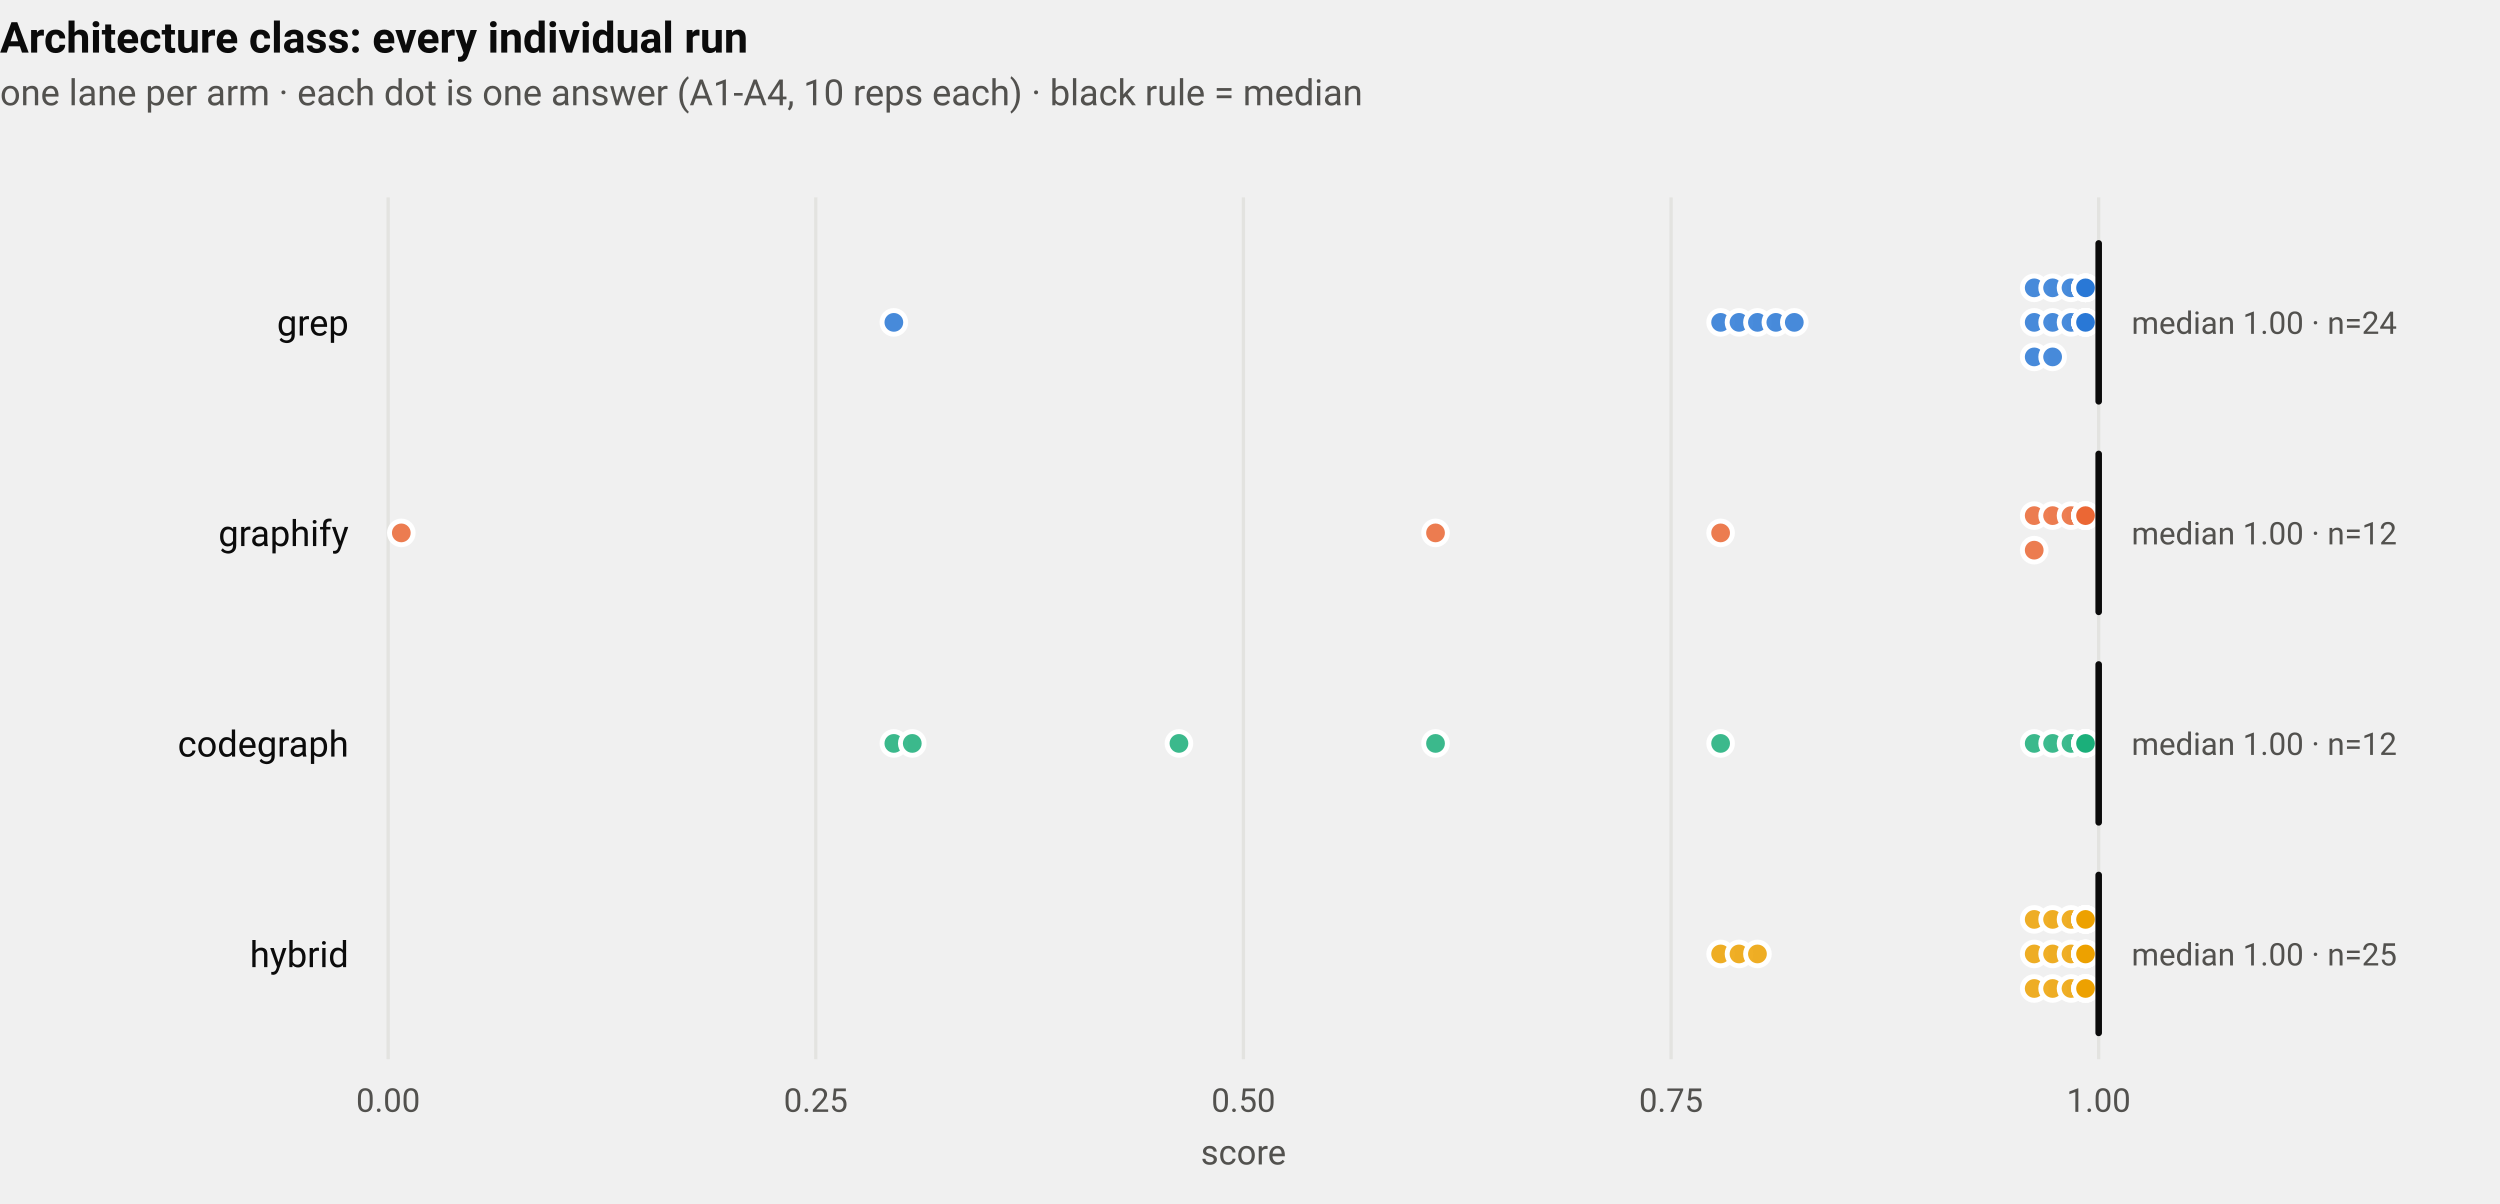
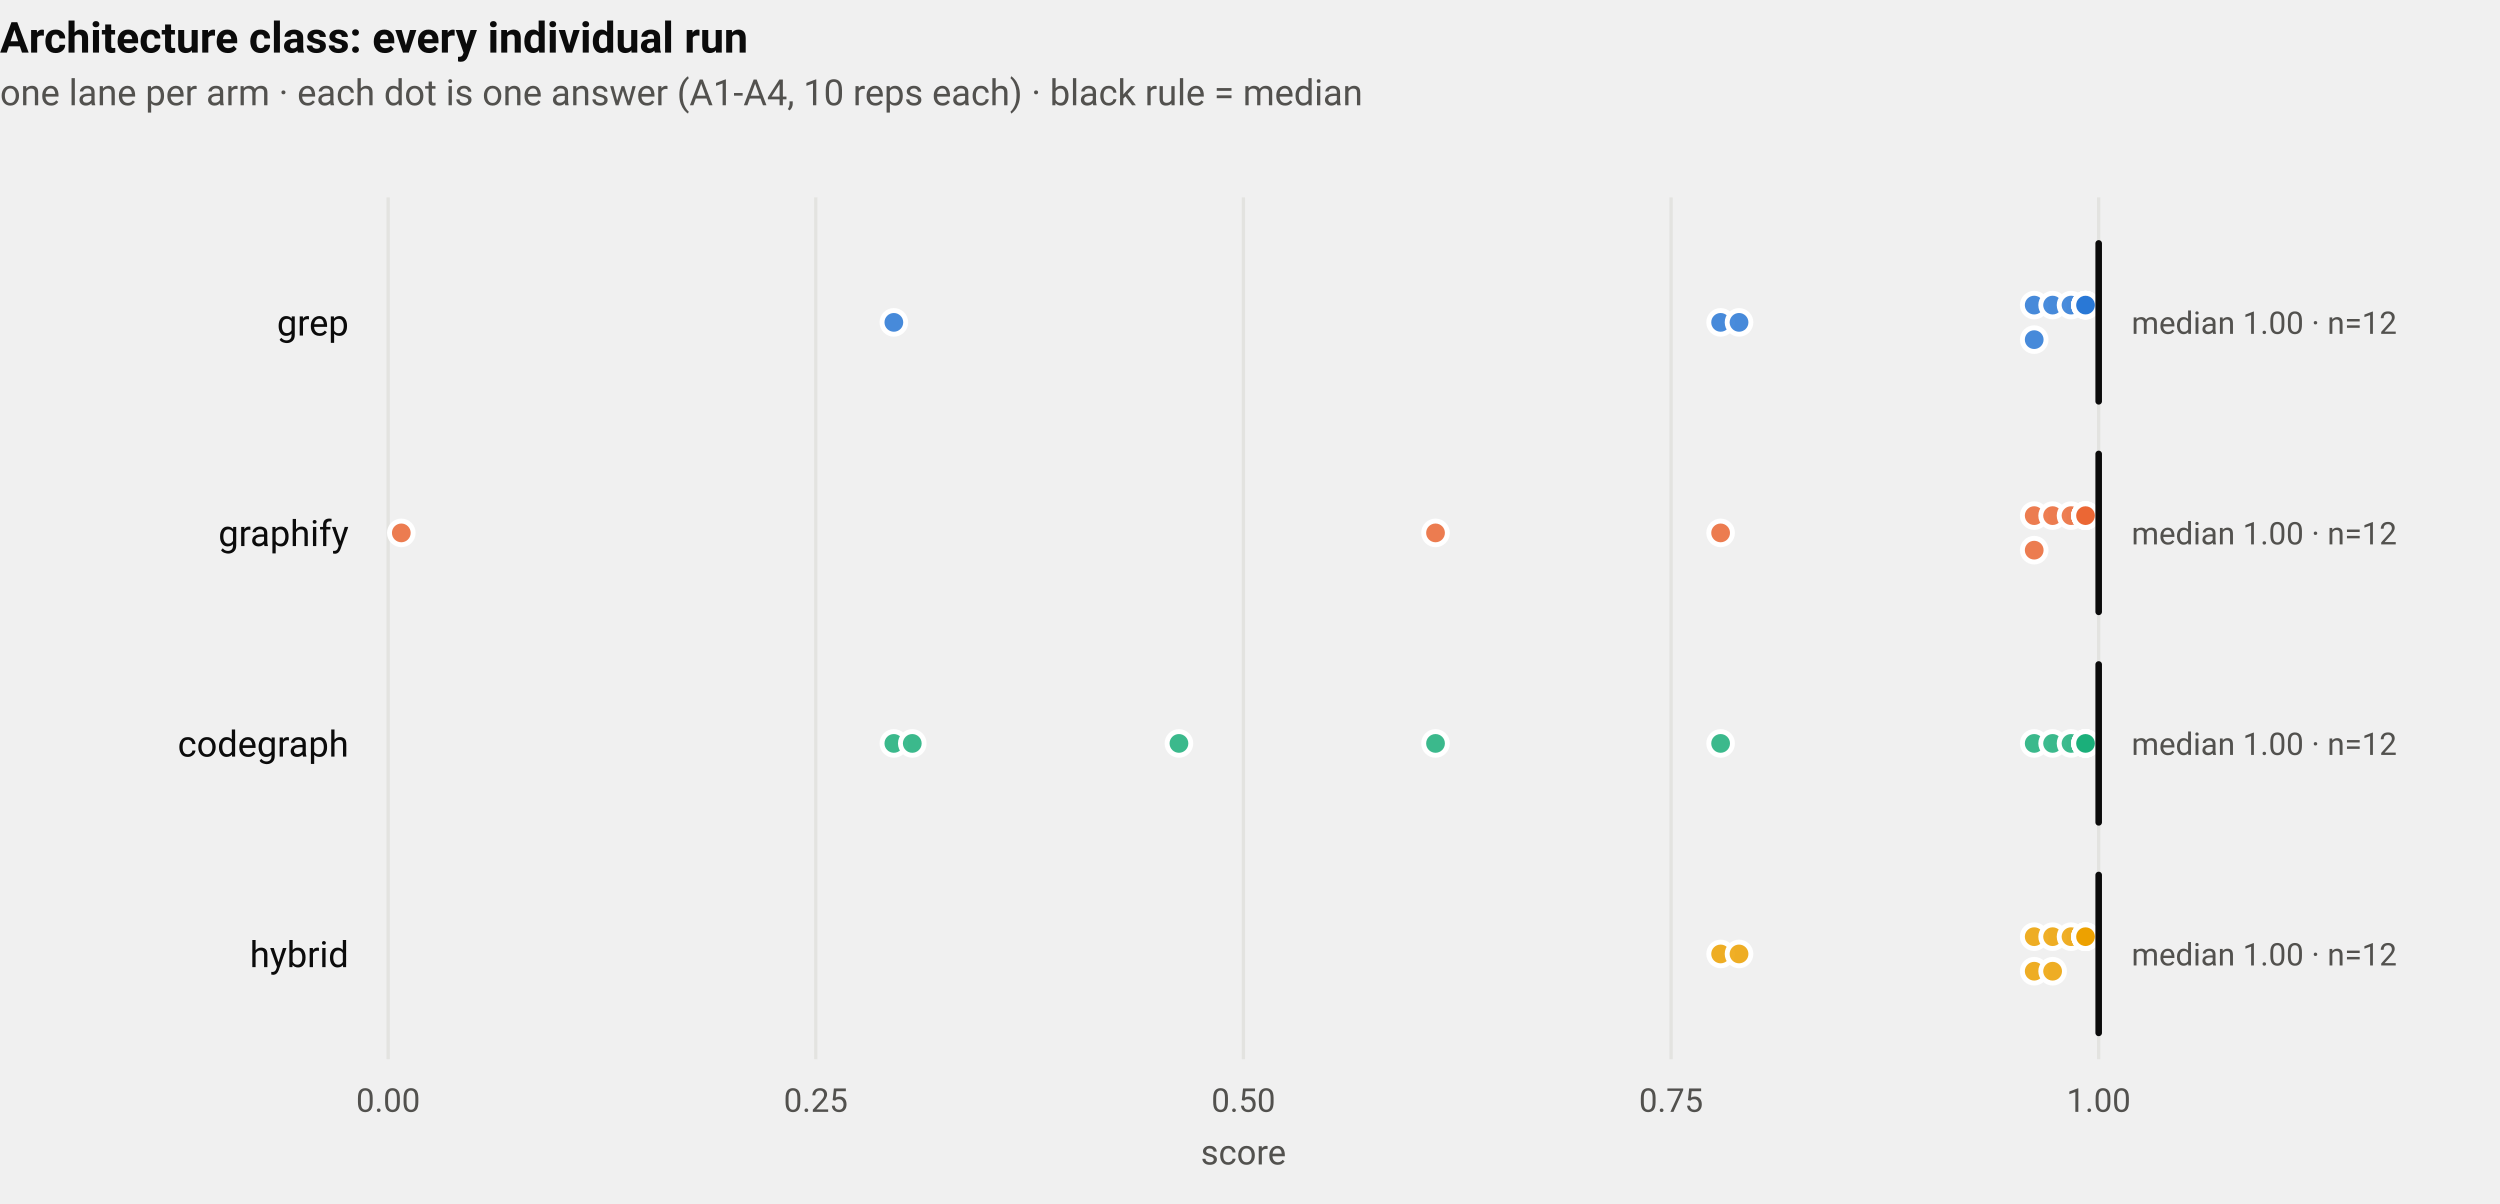
<svg xmlns="http://www.w3.org/2000/svg" width="760" height="366" viewBox="0 0 760 366" font-family="system-ui,-apple-system,Segoe UI,Roboto,sans-serif" role="img">
  <text x="0" y="16" font-size="13" font-weight="600" fill="#0b0b0b">Architecture class: every individual run</text>
  <text x="0" y="32" font-size="11" fill="#52514e">one lane per arm · each dot is one answer (A1-A4, 10 reps each) · black rule = median</text>
  <line x1="118" y1="60" x2="118" y2="322" stroke="#e3e3e0" stroke-width="1" />
  <text x="118" y="338" font-size="10" fill="#52514e" text-anchor="middle">0.00</text>
  <line x1="248" y1="60" x2="248" y2="322" stroke="#e3e3e0" stroke-width="1" />
  <text x="248" y="338" font-size="10" fill="#52514e" text-anchor="middle">0.25</text>
  <line x1="378" y1="60" x2="378" y2="322" stroke="#e3e3e0" stroke-width="1" />
  <text x="378" y="338" font-size="10" fill="#52514e" text-anchor="middle">0.50</text>
  <line x1="508" y1="60" x2="508" y2="322" stroke="#e3e3e0" stroke-width="1" />
  <text x="508" y="338" font-size="10" fill="#52514e" text-anchor="middle">0.75</text>
  <line x1="638" y1="60" x2="638" y2="322" stroke="#e3e3e0" stroke-width="1" />
  <text x="638" y="338" font-size="10" fill="#52514e" text-anchor="middle">1.00</text>
  <text x="378" y="354" font-size="10.5" fill="#52514e" text-anchor="middle">score</text>
  <text x="106" y="102" font-size="11" fill="#0b0b0b" text-anchor="end">grep</text>
-   <circle cx="618.4" cy="87.5" r="3.6" fill="#2a78d6" fill-opacity="0.85" stroke="#ffffff" stroke-width="1.5" />
-   <circle cx="624" cy="87.5" r="3.6" fill="#2a78d6" fill-opacity="0.85" stroke="#ffffff" stroke-width="1.5" />
-   <circle cx="629.6" cy="87.5" r="3.6" fill="#2a78d6" fill-opacity="0.85" stroke="#ffffff" stroke-width="1.5" />
-   <circle cx="634" cy="87.5" r="3.6" fill="#2a78d6" fill-opacity="0.85" stroke="#ffffff" stroke-width="1.5" />
-   <circle cx="634" cy="87.5" r="3.6" fill="#2a78d6" fill-opacity="0.85" stroke="#ffffff" stroke-width="1.5" />
-   <circle cx="634" cy="87.5" r="3.6" fill="#2a78d6" fill-opacity="0.85" stroke="#ffffff" stroke-width="1.5" />
-   <circle cx="634" cy="87.5" r="3.6" fill="#2a78d6" fill-opacity="0.85" stroke="#ffffff" stroke-width="1.5" />
-   <circle cx="634" cy="87.5" r="3.6" fill="#2a78d6" fill-opacity="0.85" stroke="#ffffff" stroke-width="1.5" />
-   <circle cx="618.4" cy="98" r="3.6" fill="#2a78d6" fill-opacity="0.85" stroke="#ffffff" stroke-width="1.5" />
+   <circle cx="618.4" cy="92.75" r="3.6" fill="#2a78d6" fill-opacity="0.85" stroke="#ffffff" stroke-width="1.5" />
+   <circle cx="624" cy="92.75" r="3.6" fill="#2a78d6" fill-opacity="0.85" stroke="#ffffff" stroke-width="1.5" />
+   <circle cx="629.6" cy="92.75" r="3.6" fill="#2a78d6" fill-opacity="0.85" stroke="#ffffff" stroke-width="1.5" />
+   <circle cx="634" cy="92.75" r="3.6" fill="#2a78d6" fill-opacity="0.85" stroke="#ffffff" stroke-width="1.5" />
+   <circle cx="634" cy="92.75" r="3.6" fill="#2a78d6" fill-opacity="0.85" stroke="#ffffff" stroke-width="1.5" />
+   <circle cx="634" cy="92.75" r="3.6" fill="#2a78d6" fill-opacity="0.85" stroke="#ffffff" stroke-width="1.5" />
+   <circle cx="634" cy="92.75" r="3.6" fill="#2a78d6" fill-opacity="0.85" stroke="#ffffff" stroke-width="1.5" />
+   <circle cx="634" cy="92.75" r="3.6" fill="#2a78d6" fill-opacity="0.85" stroke="#ffffff" stroke-width="1.5" />
+   <circle cx="618.4" cy="103.25" r="3.6" fill="#2a78d6" fill-opacity="0.85" stroke="#ffffff" stroke-width="1.5" />
  <circle cx="523.067" cy="98" r="3.6" fill="#2a78d6" fill-opacity="0.85" stroke="#ffffff" stroke-width="1.5" />
  <circle cx="271.733" cy="98" r="3.6" fill="#2a78d6" fill-opacity="0.85" stroke="#ffffff" stroke-width="1.5" />
  <circle cx="528.667" cy="98" r="3.6" fill="#2a78d6" fill-opacity="0.85" stroke="#ffffff" stroke-width="1.5" />
-   <circle cx="624" cy="98" r="3.6" fill="#2a78d6" fill-opacity="0.85" stroke="#ffffff" stroke-width="1.5" />
-   <circle cx="629.6" cy="98" r="3.6" fill="#2a78d6" fill-opacity="0.85" stroke="#ffffff" stroke-width="1.5" />
-   <circle cx="634" cy="98" r="3.6" fill="#2a78d6" fill-opacity="0.85" stroke="#ffffff" stroke-width="1.5" />
-   <circle cx="634" cy="98" r="3.6" fill="#2a78d6" fill-opacity="0.85" stroke="#ffffff" stroke-width="1.5" />
-   <circle cx="634" cy="98" r="3.6" fill="#2a78d6" fill-opacity="0.85" stroke="#ffffff" stroke-width="1.5" />
-   <circle cx="634" cy="98" r="3.6" fill="#2a78d6" fill-opacity="0.85" stroke="#ffffff" stroke-width="1.5" />
-   <circle cx="634" cy="98" r="3.6" fill="#2a78d6" fill-opacity="0.85" stroke="#ffffff" stroke-width="1.5" />
-   <circle cx="618.4" cy="108.5" r="3.6" fill="#2a78d6" fill-opacity="0.85" stroke="#ffffff" stroke-width="1.5" />
-   <circle cx="624" cy="108.5" r="3.6" fill="#2a78d6" fill-opacity="0.85" stroke="#ffffff" stroke-width="1.5" />
-   <circle cx="534.267" cy="98" r="3.6" fill="#2a78d6" fill-opacity="0.85" stroke="#ffffff" stroke-width="1.5" />
-   <circle cx="539.867" cy="98" r="3.6" fill="#2a78d6" fill-opacity="0.85" stroke="#ffffff" stroke-width="1.5" />
-   <circle cx="545.467" cy="98" r="3.6" fill="#2a78d6" fill-opacity="0.85" stroke="#ffffff" stroke-width="1.5" />
  <line x1="638" y1="74" x2="638" y2="122" stroke="#0b0b0b" stroke-width="2" stroke-linecap="round" />
-   <text x="648" y="101.5" font-size="9.5" fill="#52514e">median 1.00 · n=24</text>
+   <text x="648" y="101.5" font-size="9.5" fill="#52514e">median 1.00 · n=12</text>
  <text x="106" y="166" font-size="11" fill="#0b0b0b" text-anchor="end">graphify</text>
  <circle cx="618.4" cy="156.75" r="3.6" fill="#eb6834" fill-opacity="0.85" stroke="#ffffff" stroke-width="1.5" />
  <circle cx="436.4" cy="162" r="3.6" fill="#eb6834" fill-opacity="0.85" stroke="#ffffff" stroke-width="1.5" />
  <circle cx="624" cy="156.75" r="3.6" fill="#eb6834" fill-opacity="0.85" stroke="#ffffff" stroke-width="1.5" />
  <circle cx="629.6" cy="156.75" r="3.6" fill="#eb6834" fill-opacity="0.85" stroke="#ffffff" stroke-width="1.5" />
  <circle cx="634" cy="156.75" r="3.6" fill="#eb6834" fill-opacity="0.85" stroke="#ffffff" stroke-width="1.5" />
  <circle cx="634" cy="156.75" r="3.6" fill="#eb6834" fill-opacity="0.85" stroke="#ffffff" stroke-width="1.5" />
  <circle cx="634" cy="156.75" r="3.6" fill="#eb6834" fill-opacity="0.85" stroke="#ffffff" stroke-width="1.5" />
  <circle cx="634" cy="156.75" r="3.6" fill="#eb6834" fill-opacity="0.85" stroke="#ffffff" stroke-width="1.5" />
  <circle cx="634" cy="156.75" r="3.6" fill="#eb6834" fill-opacity="0.85" stroke="#ffffff" stroke-width="1.5" />
  <circle cx="122" cy="162" r="3.6" fill="#eb6834" fill-opacity="0.85" stroke="#ffffff" stroke-width="1.5" />
  <circle cx="618.4" cy="167.25" r="3.6" fill="#eb6834" fill-opacity="0.85" stroke="#ffffff" stroke-width="1.5" />
  <circle cx="523.067" cy="162" r="3.6" fill="#eb6834" fill-opacity="0.85" stroke="#ffffff" stroke-width="1.5" />
  <line x1="638" y1="138" x2="638" y2="186" stroke="#0b0b0b" stroke-width="2" stroke-linecap="round" />
  <text x="648" y="165.5" font-size="9.5" fill="#52514e">median 1.00 · n=12</text>
  <text x="106" y="230" font-size="11" fill="#0b0b0b" text-anchor="end">codegraph</text>
  <circle cx="618.4" cy="226" r="3.6" fill="#1baf7a" fill-opacity="0.85" stroke="#ffffff" stroke-width="1.5" />
  <circle cx="624" cy="226" r="3.6" fill="#1baf7a" fill-opacity="0.85" stroke="#ffffff" stroke-width="1.5" />
  <circle cx="629.6" cy="226" r="3.6" fill="#1baf7a" fill-opacity="0.85" stroke="#ffffff" stroke-width="1.5" />
  <circle cx="358.4" cy="226" r="3.6" fill="#1baf7a" fill-opacity="0.85" stroke="#ffffff" stroke-width="1.5" />
  <circle cx="634" cy="226" r="3.6" fill="#1baf7a" fill-opacity="0.85" stroke="#ffffff" stroke-width="1.5" />
  <circle cx="436.4" cy="226" r="3.6" fill="#1baf7a" fill-opacity="0.85" stroke="#ffffff" stroke-width="1.5" />
  <circle cx="634" cy="226" r="3.6" fill="#1baf7a" fill-opacity="0.85" stroke="#ffffff" stroke-width="1.5" />
  <circle cx="634" cy="226" r="3.6" fill="#1baf7a" fill-opacity="0.85" stroke="#ffffff" stroke-width="1.5" />
  <circle cx="634" cy="226" r="3.6" fill="#1baf7a" fill-opacity="0.85" stroke="#ffffff" stroke-width="1.5" />
  <circle cx="523.067" cy="226" r="3.6" fill="#1baf7a" fill-opacity="0.85" stroke="#ffffff" stroke-width="1.5" />
  <circle cx="271.733" cy="226" r="3.6" fill="#1baf7a" fill-opacity="0.85" stroke="#ffffff" stroke-width="1.5" />
  <circle cx="277.333" cy="226" r="3.6" fill="#1baf7a" fill-opacity="0.85" stroke="#ffffff" stroke-width="1.5" />
  <line x1="638" y1="202" x2="638" y2="250" stroke="#0b0b0b" stroke-width="2" stroke-linecap="round" />
  <text x="648" y="229.5" font-size="9.5" fill="#52514e">median 1.00 · n=12</text>
  <text x="106" y="294" font-size="11" fill="#0b0b0b" text-anchor="end">hybrid</text>
-   <circle cx="618.4" cy="279.5" r="3.6" fill="#eda100" fill-opacity="0.85" stroke="#ffffff" stroke-width="1.5" />
-   <circle cx="624" cy="279.5" r="3.6" fill="#eda100" fill-opacity="0.85" stroke="#ffffff" stroke-width="1.5" />
-   <circle cx="629.6" cy="279.5" r="3.6" fill="#eda100" fill-opacity="0.85" stroke="#ffffff" stroke-width="1.5" />
-   <circle cx="634" cy="279.5" r="3.6" fill="#eda100" fill-opacity="0.85" stroke="#ffffff" stroke-width="1.5" />
-   <circle cx="634" cy="279.5" r="3.6" fill="#eda100" fill-opacity="0.85" stroke="#ffffff" stroke-width="1.5" />
-   <circle cx="634" cy="279.5" r="3.6" fill="#eda100" fill-opacity="0.85" stroke="#ffffff" stroke-width="1.5" />
-   <circle cx="634" cy="279.5" r="3.6" fill="#eda100" fill-opacity="0.85" stroke="#ffffff" stroke-width="1.5" />
-   <circle cx="634" cy="279.5" r="3.6" fill="#eda100" fill-opacity="0.85" stroke="#ffffff" stroke-width="1.5" />
-   <circle cx="618.4" cy="290" r="3.6" fill="#eda100" fill-opacity="0.85" stroke="#ffffff" stroke-width="1.5" />
+   <circle cx="618.4" cy="284.75" r="3.6" fill="#eda100" fill-opacity="0.85" stroke="#ffffff" stroke-width="1.5" />
+   <circle cx="624" cy="284.75" r="3.6" fill="#eda100" fill-opacity="0.85" stroke="#ffffff" stroke-width="1.5" />
+   <circle cx="629.6" cy="284.75" r="3.6" fill="#eda100" fill-opacity="0.85" stroke="#ffffff" stroke-width="1.5" />
+   <circle cx="634" cy="284.75" r="3.6" fill="#eda100" fill-opacity="0.85" stroke="#ffffff" stroke-width="1.5" />
+   <circle cx="634" cy="284.75" r="3.6" fill="#eda100" fill-opacity="0.85" stroke="#ffffff" stroke-width="1.5" />
+   <circle cx="634" cy="284.75" r="3.6" fill="#eda100" fill-opacity="0.85" stroke="#ffffff" stroke-width="1.5" />
+   <circle cx="634" cy="284.75" r="3.6" fill="#eda100" fill-opacity="0.85" stroke="#ffffff" stroke-width="1.5" />
+   <circle cx="634" cy="284.75" r="3.6" fill="#eda100" fill-opacity="0.85" stroke="#ffffff" stroke-width="1.5" />
+   <circle cx="618.4" cy="295.25" r="3.6" fill="#eda100" fill-opacity="0.85" stroke="#ffffff" stroke-width="1.5" />
  <circle cx="523.067" cy="290" r="3.6" fill="#eda100" fill-opacity="0.85" stroke="#ffffff" stroke-width="1.5" />
-   <circle cx="624" cy="290" r="3.6" fill="#eda100" fill-opacity="0.85" stroke="#ffffff" stroke-width="1.5" />
+   <circle cx="624" cy="295.25" r="3.6" fill="#eda100" fill-opacity="0.85" stroke="#ffffff" stroke-width="1.5" />
  <circle cx="528.667" cy="290" r="3.6" fill="#eda100" fill-opacity="0.85" stroke="#ffffff" stroke-width="1.5" />
-   <circle cx="629.6" cy="290" r="3.6" fill="#eda100" fill-opacity="0.85" stroke="#ffffff" stroke-width="1.5" />
-   <circle cx="634" cy="290" r="3.6" fill="#eda100" fill-opacity="0.85" stroke="#ffffff" stroke-width="1.5" />
-   <circle cx="634" cy="290" r="3.6" fill="#eda100" fill-opacity="0.85" stroke="#ffffff" stroke-width="1.5" />
-   <circle cx="634" cy="290" r="3.6" fill="#eda100" fill-opacity="0.85" stroke="#ffffff" stroke-width="1.5" />
-   <circle cx="634" cy="290" r="3.6" fill="#eda100" fill-opacity="0.85" stroke="#ffffff" stroke-width="1.5" />
-   <circle cx="634" cy="290" r="3.6" fill="#eda100" fill-opacity="0.85" stroke="#ffffff" stroke-width="1.5" />
-   <circle cx="618.4" cy="300.5" r="3.6" fill="#eda100" fill-opacity="0.85" stroke="#ffffff" stroke-width="1.5" />
-   <circle cx="624" cy="300.5" r="3.6" fill="#eda100" fill-opacity="0.85" stroke="#ffffff" stroke-width="1.5" />
-   <circle cx="629.6" cy="300.5" r="3.6" fill="#eda100" fill-opacity="0.85" stroke="#ffffff" stroke-width="1.5" />
-   <circle cx="534.267" cy="290" r="3.6" fill="#eda100" fill-opacity="0.85" stroke="#ffffff" stroke-width="1.5" />
-   <circle cx="634" cy="300.5" r="3.6" fill="#eda100" fill-opacity="0.85" stroke="#ffffff" stroke-width="1.5" />
-   <circle cx="634" cy="300.5" r="3.6" fill="#eda100" fill-opacity="0.85" stroke="#ffffff" stroke-width="1.5" />
-   <circle cx="634" cy="300.5" r="3.6" fill="#eda100" fill-opacity="0.85" stroke="#ffffff" stroke-width="1.5" />
  <line x1="638" y1="266" x2="638" y2="314" stroke="#0b0b0b" stroke-width="2" stroke-linecap="round" />
-   <text x="648" y="293.5" font-size="9.5" fill="#52514e">median 1.00 · n=25</text>
+   <text x="648" y="293.5" font-size="9.5" fill="#52514e">median 1.00 · n=12</text>
</svg>
